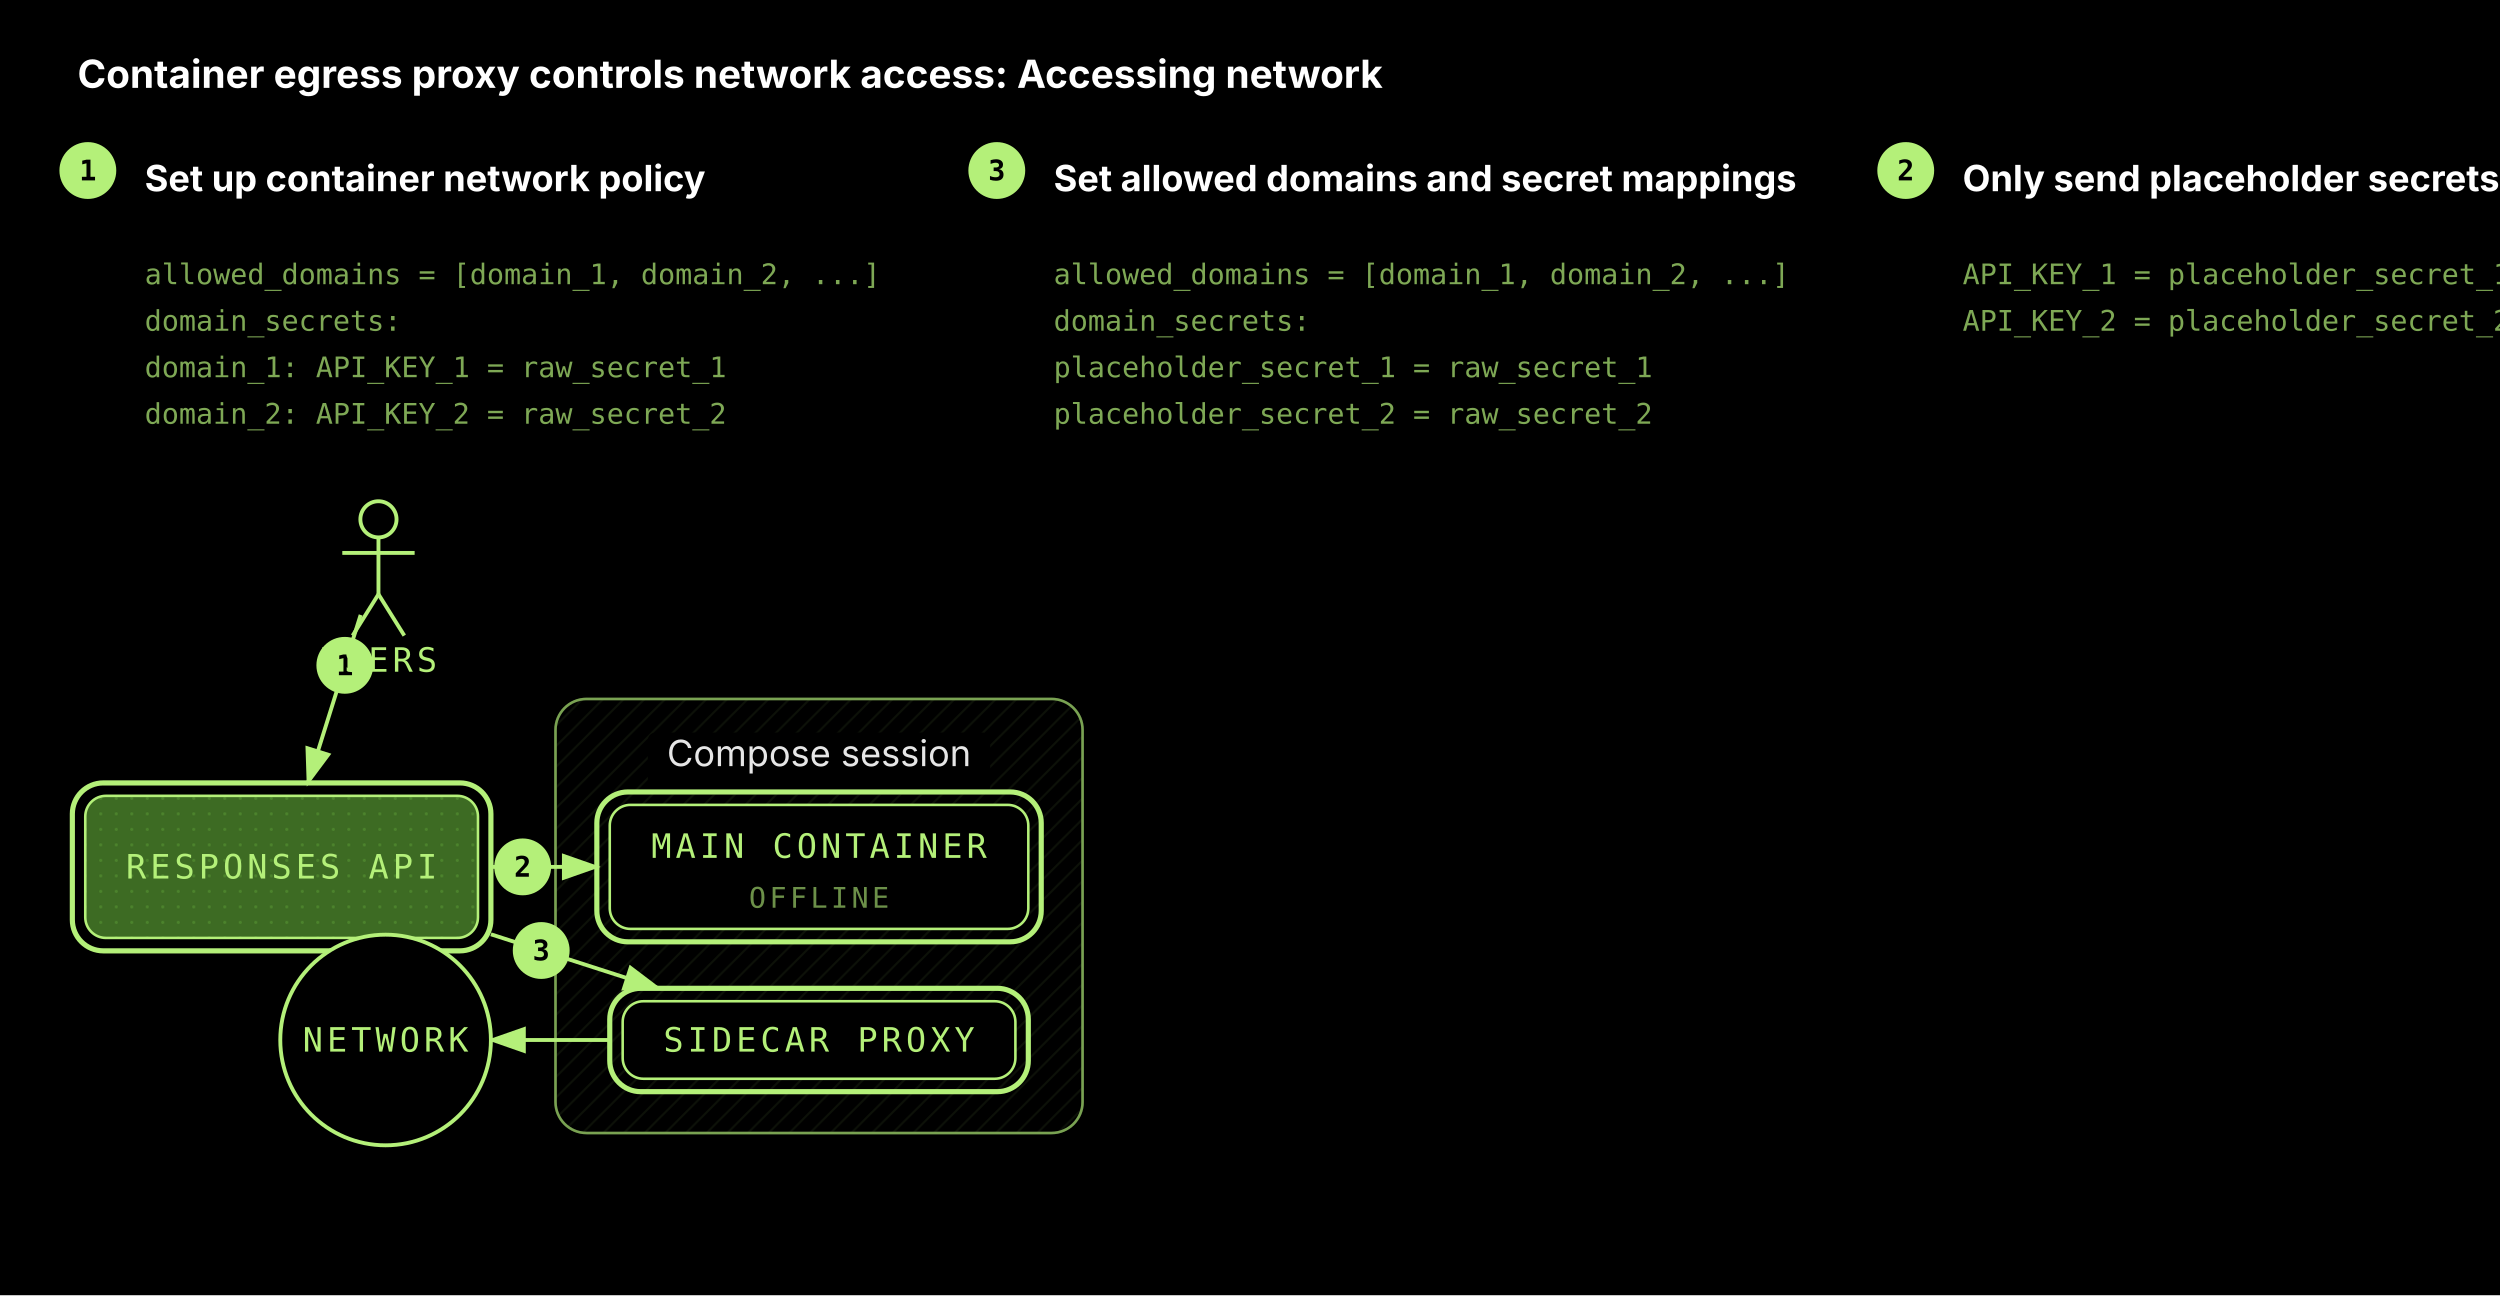
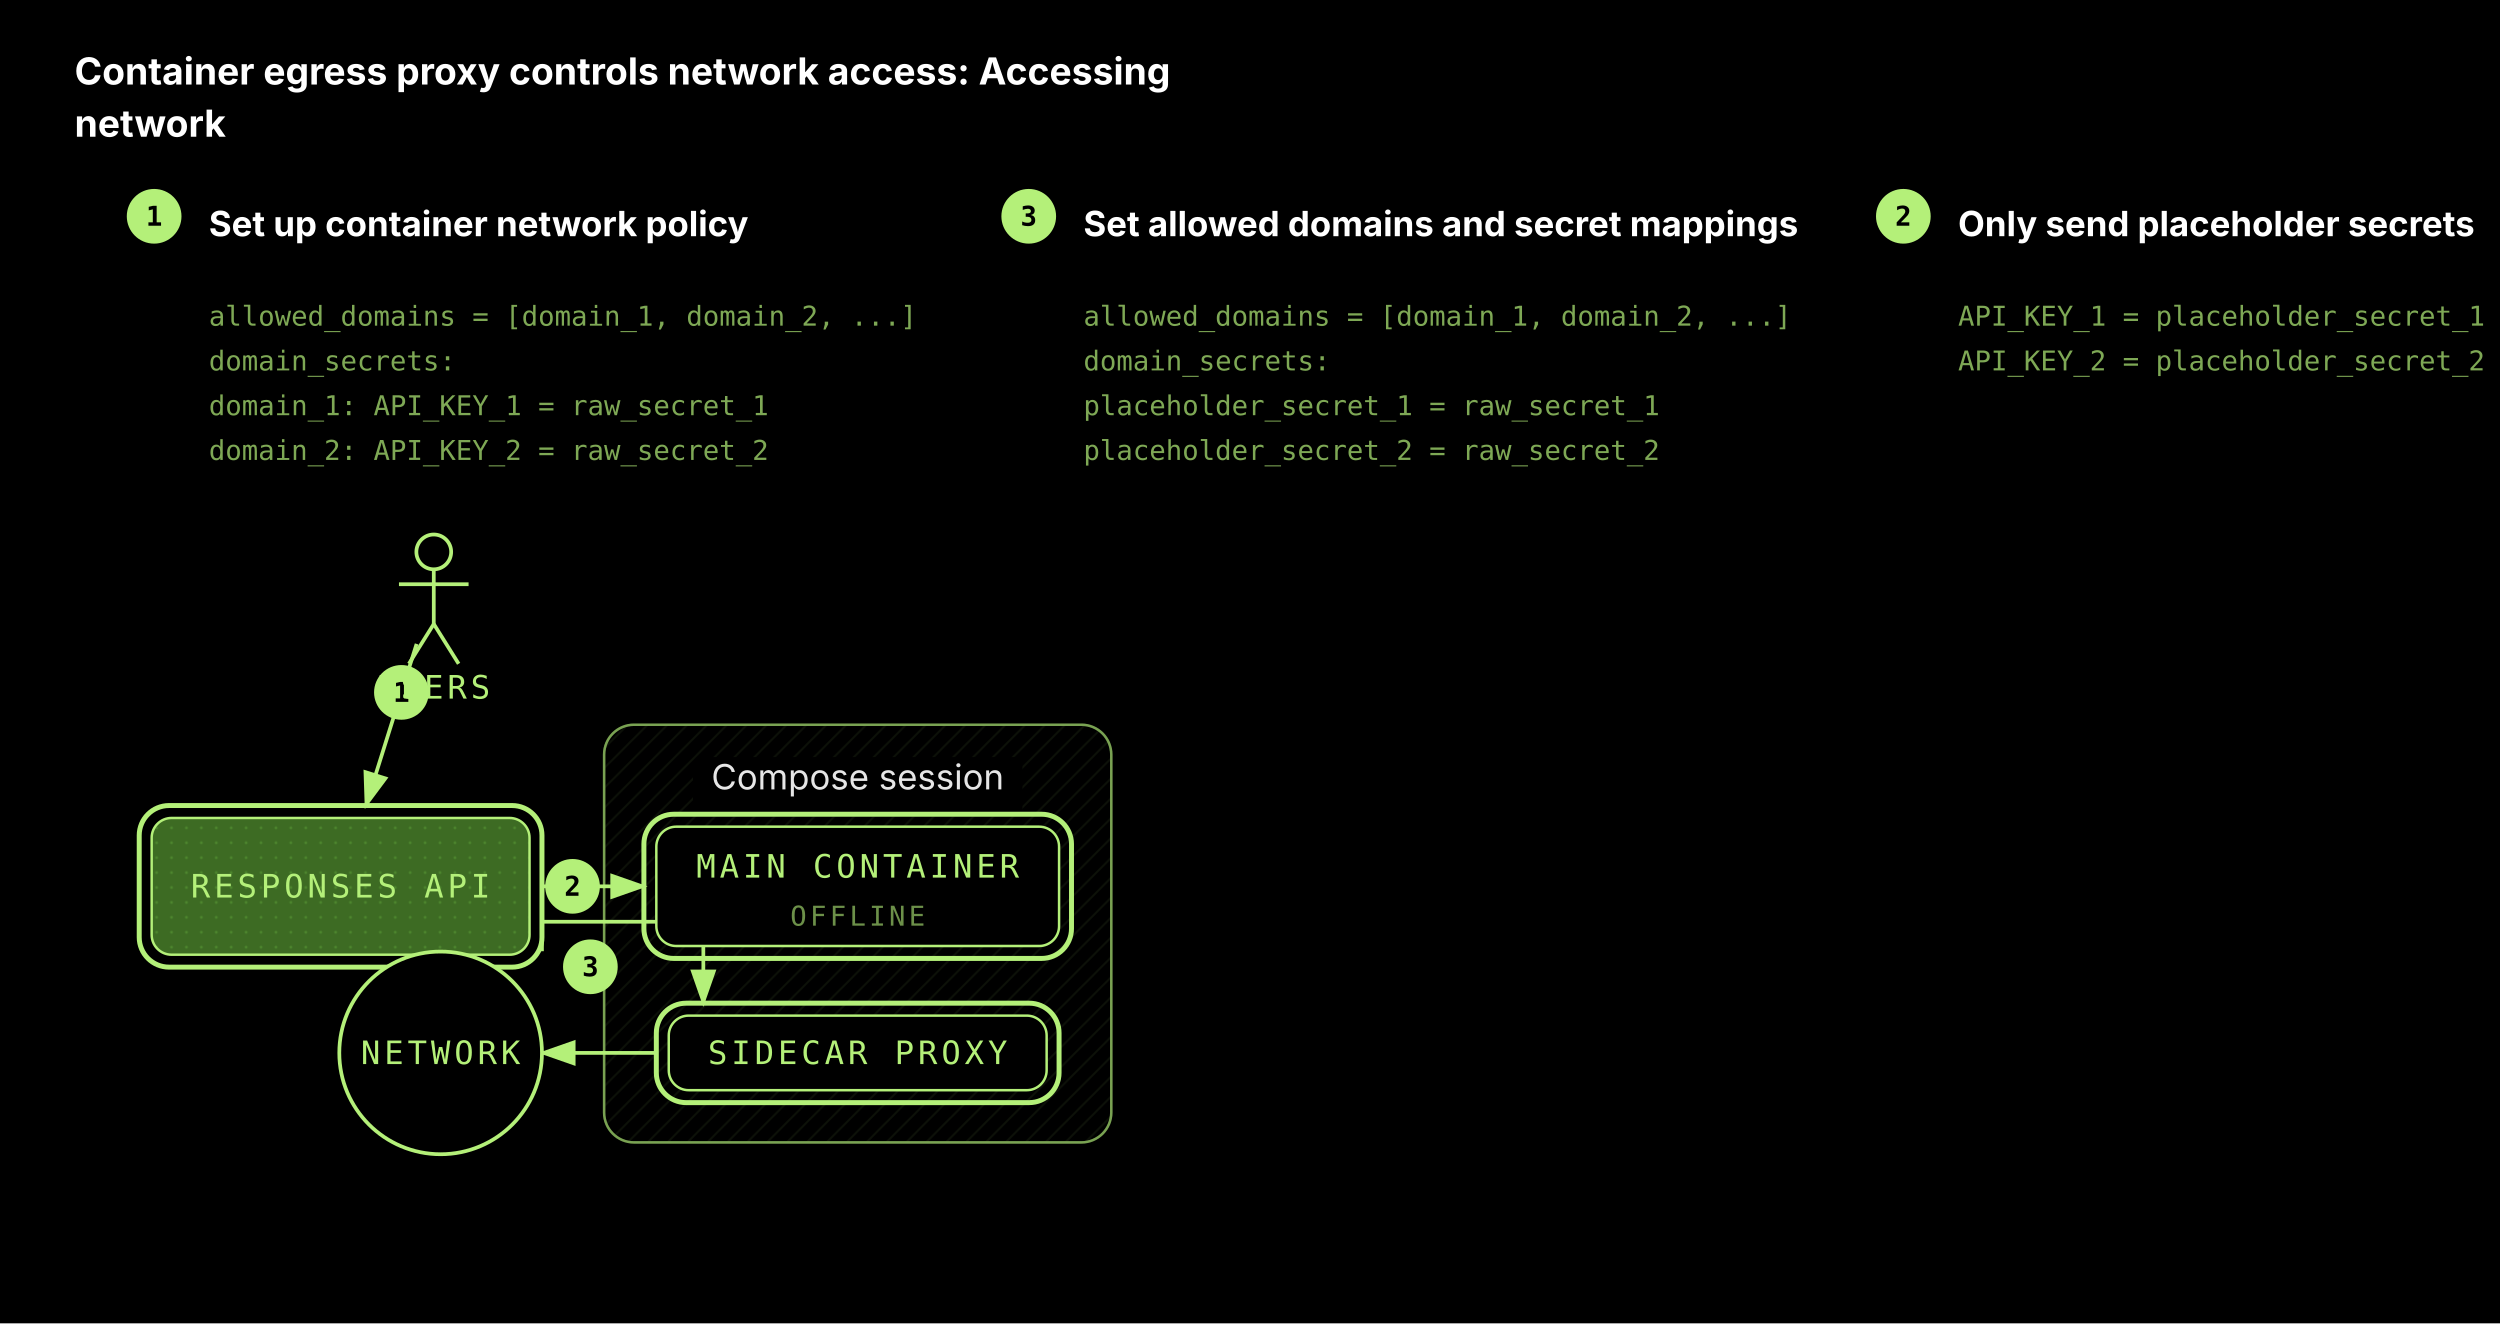
- <svg xmlns="http://www.w3.org/2000/svg" viewBox="0 0 967.6 501.28" width="967.6" height="501.28">
+ <svg xmlns="http://www.w3.org/2000/svg" viewBox="0 0 1005.6 532.28" width="1005.6" height="532.28">
  <defs>
    <pattern id="dotgrid" width="8" height="8" patternUnits="userSpaceOnUse">
      <rect width="8" height="8" fill="#000000" />
      <circle cx="4" cy="4" r="0.8" fill="#b4f079" opacity="0.7" />
    </pattern>
    <pattern id="crosshatch" width="8" height="8" patternUnits="userSpaceOnUse">
      <rect width="8" height="8" fill="#000000" />
      <path d="M0 8L8 0M-1 1L1 -1M7 9L9 7" stroke="#b4f079" stroke-width="0.8" opacity="0.2" />
    </pattern>
    <pattern id="hero" width="6" height="6" patternUnits="userSpaceOnUse">
      <rect width="6" height="6" fill="#3d6b23" />
      <circle cx="3" cy="3" r="0.6" fill="#5a9a35" opacity="0.5" />
    </pattern>
    <marker id="arrowhead" markerWidth="10" markerHeight="7" refX="9" refY="3.5" orient="auto" markerUnits="strokeWidth">
      <polygon points="0 0, 10 3.5, 0 7" fill="#b4f079" />
    </marker>
    <marker id="arrowhead-reverse" markerWidth="10" markerHeight="7" refX="1" refY="3.5" orient="auto" markerUnits="strokeWidth">
      <polygon points="10 0, 0 3.5, 10 7" fill="#b4f079" />
    </marker>
  </defs>
  <rect width="100%" height="100%" fill="#000000" />
  <g class="diagram">
-     <text x="30" y="34" font-family="'Inter', 'Helvetica Neue', Arial, sans-serif" font-size="15" fill="#ffffff" font-weight="700">Container egress proxy controls network access: Accessing network</text>
-     <rect x="215" y="270.52" width="204" height="168" rx="12" fill="url(#crosshatch)" stroke="#b4f079" stroke-width="1" opacity="0.35" />
-     <rect x="215" y="270.52" width="204" height="168" rx="12" fill="none" stroke="#b4f079" stroke-width="1" opacity="0.5" />
-     <line x1="139.581" y1="238" x2="119.192" y2="303.02" stroke="#b4f079" stroke-width="1.5" marker-end="url(#arrowhead)" />
-     <circle cx="133.464" cy="257.506" r="11" fill="#b4f079" stroke="none" />
-     <text x="133.464" y="257.506" font-family="'JetBrains Mono', 'Fira Code', 'SF Mono', 'Cascadia Code', monospace" font-size="11" fill="#000000" text-anchor="middle" dominant-baseline="central" font-weight="700">1</text>
-     <line x1="190" y1="335.52" x2="231" y2="335.52" stroke="#b4f079" stroke-width="1.5" marker-end="url(#arrowhead)" />
-     <circle cx="202.3" cy="335.52" r="11" fill="#b4f079" stroke="none" />
-     <text x="202.3" y="335.52" font-family="'JetBrains Mono', 'Fira Code', 'SF Mono', 'Cascadia Code', monospace" font-size="11" fill="#000000" text-anchor="middle" dominant-baseline="central" font-weight="700">2</text>
-     <line x1="190" y1="361.611" x2="254.91" y2="382.52" stroke="#b4f079" stroke-width="1.5" marker-end="url(#arrowhead)" />
-     <circle cx="209.473" cy="367.884" r="11" fill="#b4f079" stroke="none" />
-     <text x="209.473" y="367.884" font-family="'JetBrains Mono', 'Fira Code', 'SF Mono', 'Cascadia Code', monospace" font-size="11" fill="#000000" text-anchor="middle" dominant-baseline="central" font-weight="700">3</text>
-     <line x1="236" y1="402.52" x2="190" y2="402.52" stroke="#b4f079" stroke-width="1.5" marker-end="url(#arrowhead)" />
-     <rect x="250.75" y="283.52" width="132.5" height="24" fill="#000000" rx="3" />
-     <text x="317" y="296.52" font-family="'Inter', 'Helvetica Neue', Arial, sans-serif" font-size="14" fill="#ffffff" opacity="0.9" text-anchor="middle">Compose session</text>
-     <circle cx="146.48" cy="201" r="7" fill="none" stroke="#b4f079" stroke-width="1.5" />
-     <line x1="146.48" y1="208" x2="146.48" y2="230" stroke="#b4f079" stroke-width="1.5" />
-     <line x1="132.48" y1="214" x2="160.48" y2="214" stroke="#b4f079" stroke-width="1.5" />
-     <line x1="146.48" y1="230" x2="136.48" y2="246" stroke="#b4f079" stroke-width="1.5" />
-     <line x1="146.48" y1="230" x2="156.48" y2="246" stroke="#b4f079" stroke-width="1.5" />
-     <text x="146.48" y="260" font-family="'JetBrains Mono', 'Fira Code', 'SF Mono', 'Cascadia Code', monospace" font-size="13" fill="#b4f079" text-anchor="middle" letter-spacing="0.12em">USERS</text>
-     <rect x="28" y="303.02" width="162" height="65" rx="12" fill="none" stroke="#b4f079" stroke-width="2" />
-     <rect x="33" y="308.02" width="152" height="55" rx="8" fill="url(#hero)" stroke="#b4f079" stroke-width="1" />
-     <text x="109" y="335.52" font-family="'JetBrains Mono', 'Fira Code', 'SF Mono', 'Cascadia Code', monospace" font-size="13" fill="#b4f079" text-anchor="middle" dominant-baseline="central" letter-spacing="0.12em">RESPONSES API</text>
-     <circle cx="149.24" cy="402.52" r="40.76" fill="#000000" stroke="#b4f079" stroke-width="1.5" />
-     <text x="149.24" y="402.52" font-family="'JetBrains Mono', 'Fira Code', 'SF Mono', 'Cascadia Code', monospace" font-size="13" fill="#b4f079" text-anchor="middle" dominant-baseline="central" letter-spacing="0.12em">NETWORK</text>
-     <rect x="231" y="306.52" width="172" height="58" rx="12" fill="none" stroke="#b4f079" stroke-width="2" />
-     <rect x="236" y="311.52" width="162" height="48" rx="8" fill="#000000" stroke="#b4f079" stroke-width="1" />
-     <text x="317" y="327.52" font-family="'JetBrains Mono', 'Fira Code', 'SF Mono', 'Cascadia Code', monospace" font-size="13" fill="#b4f079" text-anchor="middle" dominant-baseline="central" letter-spacing="0.12em">MAIN CONTAINER</text>
-     <text x="317" y="347.52" font-family="'JetBrains Mono', 'Fira Code', 'SF Mono', 'Cascadia Code', monospace" font-size="11" fill="#b4f079" opacity="0.6" text-anchor="middle" dominant-baseline="central" letter-spacing="0.12em">OFFLINE</text>
-     <rect x="236" y="382.52" width="162" height="40" rx="12" fill="none" stroke="#b4f079" stroke-width="2" />
-     <rect x="241" y="387.52" width="152" height="30" rx="8" fill="#000000" stroke="#b4f079" stroke-width="1" />
-     <text x="317" y="402.52" font-family="'JetBrains Mono', 'Fira Code', 'SF Mono', 'Cascadia Code', monospace" font-size="13" fill="#b4f079" text-anchor="middle" dominant-baseline="central" letter-spacing="0.12em">SIDECAR PROXY</text>
-     <circle cx="34" cy="66" r="11" fill="#b4f079" stroke="none" />
-     <text x="34" y="66" font-family="'JetBrains Mono', 'Fira Code', 'SF Mono', 'Cascadia Code', monospace" font-size="11" fill="#000000" text-anchor="middle" dominant-baseline="central" font-weight="700">1</text>
-     <text x="56" y="74" font-family="'Inter', 'Helvetica Neue', Arial, sans-serif" font-size="14" fill="#ffffff" font-weight="700">Set up container network policy</text>
-     <text x="56" y="110" font-family="'JetBrains Mono', 'Fira Code', 'SF Mono', 'Cascadia Code', monospace" font-size="11" fill="#b4f079" opacity="0.7">allowed_domains = [domain_1, domain_2, ...]</text>
-     <text x="56" y="128" font-family="'JetBrains Mono', 'Fira Code', 'SF Mono', 'Cascadia Code', monospace" font-size="11" fill="#b4f079" opacity="0.7">domain_secrets:</text>
-     <text x="56" y="146" font-family="'JetBrains Mono', 'Fira Code', 'SF Mono', 'Cascadia Code', monospace" font-size="11" fill="#b4f079" opacity="0.7">  domain_1: API_KEY_1 = raw_secret_1</text>
-     <text x="56" y="164" font-family="'JetBrains Mono', 'Fira Code', 'SF Mono', 'Cascadia Code', monospace" font-size="11" fill="#b4f079" opacity="0.7">  domain_2: API_KEY_2 = raw_secret_2</text>
-     <circle cx="737.6" cy="66" r="11" fill="#b4f079" stroke="none" />
-     <text x="737.6" y="66" font-family="'JetBrains Mono', 'Fira Code', 'SF Mono', 'Cascadia Code', monospace" font-size="11" fill="#000000" text-anchor="middle" dominant-baseline="central" font-weight="700">2</text>
-     <text x="759.6" y="74" font-family="'Inter', 'Helvetica Neue', Arial, sans-serif" font-size="14" fill="#ffffff" font-weight="700">Only send placeholder secrets</text>
-     <text x="759.6" y="110" font-family="'JetBrains Mono', 'Fira Code', 'SF Mono', 'Cascadia Code', monospace" font-size="11" fill="#b4f079" opacity="0.7">API_KEY_1 = placeholder_secret_1</text>
-     <text x="759.6" y="128" font-family="'JetBrains Mono', 'Fira Code', 'SF Mono', 'Cascadia Code', monospace" font-size="11" fill="#b4f079" opacity="0.7">API_KEY_2 = placeholder_secret_2</text>
-     <circle cx="385.8" cy="66" r="11" fill="#b4f079" stroke="none" />
-     <text x="385.8" y="66" font-family="'JetBrains Mono', 'Fira Code', 'SF Mono', 'Cascadia Code', monospace" font-size="11" fill="#000000" text-anchor="middle" dominant-baseline="central" font-weight="700">3</text>
-     <text x="407.8" y="74" font-family="'Inter', 'Helvetica Neue', Arial, sans-serif" font-size="14" fill="#ffffff" font-weight="700">Set allowed domains and secret mappings</text>
-     <text x="407.8" y="110" font-family="'JetBrains Mono', 'Fira Code', 'SF Mono', 'Cascadia Code', monospace" font-size="11" fill="#b4f079" opacity="0.7">allowed_domains = [domain_1, domain_2, ...]</text>
-     <text x="407.8" y="128" font-family="'JetBrains Mono', 'Fira Code', 'SF Mono', 'Cascadia Code', monospace" font-size="11" fill="#b4f079" opacity="0.7">domain_secrets:</text>
-     <text x="407.8" y="146" font-family="'JetBrains Mono', 'Fira Code', 'SF Mono', 'Cascadia Code', monospace" font-size="11" fill="#b4f079" opacity="0.7">  placeholder_secret_1 = raw_secret_1</text>
-     <text x="407.8" y="164" font-family="'JetBrains Mono', 'Fira Code', 'SF Mono', 'Cascadia Code', monospace" font-size="11" fill="#b4f079" opacity="0.7">  placeholder_secret_2 = raw_secret_2</text>
+     <text x="30" y="34" font-family="'Inter', 'Helvetica Neue', Arial, sans-serif" font-size="15" fill="#ffffff" font-weight="700">Container egress proxy controls network access: Accessing</text>
+     <text x="30" y="55" font-family="'Inter', 'Helvetica Neue', Arial, sans-serif" font-size="15" fill="#ffffff" font-weight="700">network</text>
+     <rect x="243" y="291.52" width="204" height="168" rx="12" fill="url(#crosshatch)" stroke="#b4f079" stroke-width="1" opacity="0.35" />
+     <rect x="243" y="291.52" width="204" height="168" rx="12" fill="none" stroke="#b4f079" stroke-width="1" opacity="0.5" />
+     <line x1="167.581" y1="259" x2="147.192" y2="324.02" stroke="#b4f079" stroke-width="1.5" marker-end="url(#arrowhead)" />
+     <circle cx="161.464" cy="278.506" r="11" fill="#b4f079" stroke="none" />
+     <text x="161.464" y="278.506" font-family="'JetBrains Mono', 'Fira Code', 'SF Mono', 'Cascadia Code', monospace" font-size="11" fill="#000000" text-anchor="middle" dominant-baseline="central" font-weight="700">1</text>
+     <line x1="218" y1="356.52" x2="259" y2="356.52" stroke="#b4f079" stroke-width="1.5" marker-end="url(#arrowhead)" />
+     <circle cx="230.3" cy="356.52" r="11" fill="#b4f079" stroke="none" />
+     <text x="230.3" y="356.52" font-family="'JetBrains Mono', 'Fira Code', 'SF Mono', 'Cascadia Code', monospace" font-size="11" fill="#000000" text-anchor="middle" dominant-baseline="central" font-weight="700">2</text>
+     <polyline points="218,382.611 218,370.76 282.91,370.76 282.91,403.52" fill="none" stroke="#b4f079" stroke-width="1.5" marker-end="url(#arrowhead)" />
+     <circle cx="237.473" cy="388.884" r="11" fill="#b4f079" stroke="none" />
+     <text x="237.473" y="388.884" font-family="'JetBrains Mono', 'Fira Code', 'SF Mono', 'Cascadia Code', monospace" font-size="11" fill="#000000" text-anchor="middle" dominant-baseline="central" font-weight="700">3</text>
+     <line x1="264" y1="423.52" x2="218" y2="423.52" stroke="#b4f079" stroke-width="1.5" marker-end="url(#arrowhead)" />
+     <rect x="278.75" y="304.52" width="132.5" height="24" fill="#000000" rx="3" />
+     <text x="345" y="317.52" font-family="'Inter', 'Helvetica Neue', Arial, sans-serif" font-size="14" fill="#ffffff" opacity="0.9" text-anchor="middle">Compose session</text>
+     <circle cx="174.48" cy="222" r="7" fill="none" stroke="#b4f079" stroke-width="1.5" />
+     <line x1="174.48" y1="229" x2="174.48" y2="251" stroke="#b4f079" stroke-width="1.5" />
+     <line x1="160.48" y1="235" x2="188.48" y2="235" stroke="#b4f079" stroke-width="1.5" />
+     <line x1="174.48" y1="251" x2="164.48" y2="267" stroke="#b4f079" stroke-width="1.5" />
+     <line x1="174.48" y1="251" x2="184.48" y2="267" stroke="#b4f079" stroke-width="1.5" />
+     <text x="174.48" y="281" font-family="'JetBrains Mono', 'Fira Code', 'SF Mono', 'Cascadia Code', monospace" font-size="13" fill="#b4f079" text-anchor="middle" letter-spacing="0.12em">USERS</text>
+     <rect x="56" y="324.02" width="162" height="65" rx="12" fill="none" stroke="#b4f079" stroke-width="2" />
+     <rect x="61" y="329.02" width="152" height="55" rx="8" fill="url(#hero)" stroke="#b4f079" stroke-width="1" />
+     <text x="137" y="356.52" font-family="'JetBrains Mono', 'Fira Code', 'SF Mono', 'Cascadia Code', monospace" font-size="13" fill="#b4f079" text-anchor="middle" dominant-baseline="central" letter-spacing="0.12em">RESPONSES API</text>
+     <circle cx="177.24" cy="423.52" r="40.76" fill="#000000" stroke="#b4f079" stroke-width="1.5" />
+     <text x="177.24" y="423.52" font-family="'JetBrains Mono', 'Fira Code', 'SF Mono', 'Cascadia Code', monospace" font-size="13" fill="#b4f079" text-anchor="middle" dominant-baseline="central" letter-spacing="0.12em">NETWORK</text>
+     <rect x="259" y="327.52" width="172" height="58" rx="12" fill="none" stroke="#b4f079" stroke-width="2" />
+     <rect x="264" y="332.52" width="162" height="48" rx="8" fill="#000000" stroke="#b4f079" stroke-width="1" />
+     <text x="345" y="348.52" font-family="'JetBrains Mono', 'Fira Code', 'SF Mono', 'Cascadia Code', monospace" font-size="13" fill="#b4f079" text-anchor="middle" dominant-baseline="central" letter-spacing="0.12em">MAIN CONTAINER</text>
+     <text x="345" y="368.52" font-family="'JetBrains Mono', 'Fira Code', 'SF Mono', 'Cascadia Code', monospace" font-size="11" fill="#b4f079" opacity="0.6" text-anchor="middle" dominant-baseline="central" letter-spacing="0.12em">OFFLINE</text>
+     <rect x="264" y="403.52" width="162" height="40" rx="12" fill="none" stroke="#b4f079" stroke-width="2" />
+     <rect x="269" y="408.52" width="152" height="30" rx="8" fill="#000000" stroke="#b4f079" stroke-width="1" />
+     <text x="345" y="423.52" font-family="'JetBrains Mono', 'Fira Code', 'SF Mono', 'Cascadia Code', monospace" font-size="13" fill="#b4f079" text-anchor="middle" dominant-baseline="central" letter-spacing="0.12em">SIDECAR PROXY</text>
+     <circle cx="62" cy="87" r="11" fill="#b4f079" stroke="none" />
+     <text x="62" y="87" font-family="'JetBrains Mono', 'Fira Code', 'SF Mono', 'Cascadia Code', monospace" font-size="11" fill="#000000" text-anchor="middle" dominant-baseline="central" font-weight="700">1</text>
+     <text x="84" y="95" font-family="'Inter', 'Helvetica Neue', Arial, sans-serif" font-size="14" fill="#ffffff" font-weight="700">Set up container network policy</text>
+     <text x="84" y="131" font-family="'JetBrains Mono', 'Fira Code', 'SF Mono', 'Cascadia Code', monospace" font-size="11" fill="#b4f079" opacity="0.7">allowed_domains = [domain_1, domain_2, ...]</text>
+     <text x="84" y="149" font-family="'JetBrains Mono', 'Fira Code', 'SF Mono', 'Cascadia Code', monospace" font-size="11" fill="#b4f079" opacity="0.7">domain_secrets:</text>
+     <text x="84" y="167" font-family="'JetBrains Mono', 'Fira Code', 'SF Mono', 'Cascadia Code', monospace" font-size="11" fill="#b4f079" opacity="0.7">  domain_1: API_KEY_1 = raw_secret_1</text>
+     <text x="84" y="185" font-family="'JetBrains Mono', 'Fira Code', 'SF Mono', 'Cascadia Code', monospace" font-size="11" fill="#b4f079" opacity="0.7">  domain_2: API_KEY_2 = raw_secret_2</text>
+     <circle cx="765.6" cy="87" r="11" fill="#b4f079" stroke="none" />
+     <text x="765.6" y="87" font-family="'JetBrains Mono', 'Fira Code', 'SF Mono', 'Cascadia Code', monospace" font-size="11" fill="#000000" text-anchor="middle" dominant-baseline="central" font-weight="700">2</text>
+     <text x="787.6" y="95" font-family="'Inter', 'Helvetica Neue', Arial, sans-serif" font-size="14" fill="#ffffff" font-weight="700">Only send placeholder secrets</text>
+     <text x="787.6" y="131" font-family="'JetBrains Mono', 'Fira Code', 'SF Mono', 'Cascadia Code', monospace" font-size="11" fill="#b4f079" opacity="0.7">API_KEY_1 = placeholder_secret_1</text>
+     <text x="787.6" y="149" font-family="'JetBrains Mono', 'Fira Code', 'SF Mono', 'Cascadia Code', monospace" font-size="11" fill="#b4f079" opacity="0.7">API_KEY_2 = placeholder_secret_2</text>
+     <circle cx="413.8" cy="87" r="11" fill="#b4f079" stroke="none" />
+     <text x="413.8" y="87" font-family="'JetBrains Mono', 'Fira Code', 'SF Mono', 'Cascadia Code', monospace" font-size="11" fill="#000000" text-anchor="middle" dominant-baseline="central" font-weight="700">3</text>
+     <text x="435.8" y="95" font-family="'Inter', 'Helvetica Neue', Arial, sans-serif" font-size="14" fill="#ffffff" font-weight="700">Set allowed domains and secret mappings</text>
+     <text x="435.8" y="131" font-family="'JetBrains Mono', 'Fira Code', 'SF Mono', 'Cascadia Code', monospace" font-size="11" fill="#b4f079" opacity="0.7">allowed_domains = [domain_1, domain_2, ...]</text>
+     <text x="435.8" y="149" font-family="'JetBrains Mono', 'Fira Code', 'SF Mono', 'Cascadia Code', monospace" font-size="11" fill="#b4f079" opacity="0.7">domain_secrets:</text>
+     <text x="435.8" y="167" font-family="'JetBrains Mono', 'Fira Code', 'SF Mono', 'Cascadia Code', monospace" font-size="11" fill="#b4f079" opacity="0.7">  placeholder_secret_1 = raw_secret_1</text>
+     <text x="435.8" y="185" font-family="'JetBrains Mono', 'Fira Code', 'SF Mono', 'Cascadia Code', monospace" font-size="11" fill="#b4f079" opacity="0.7">  placeholder_secret_2 = raw_secret_2</text>
  </g>
</svg>
